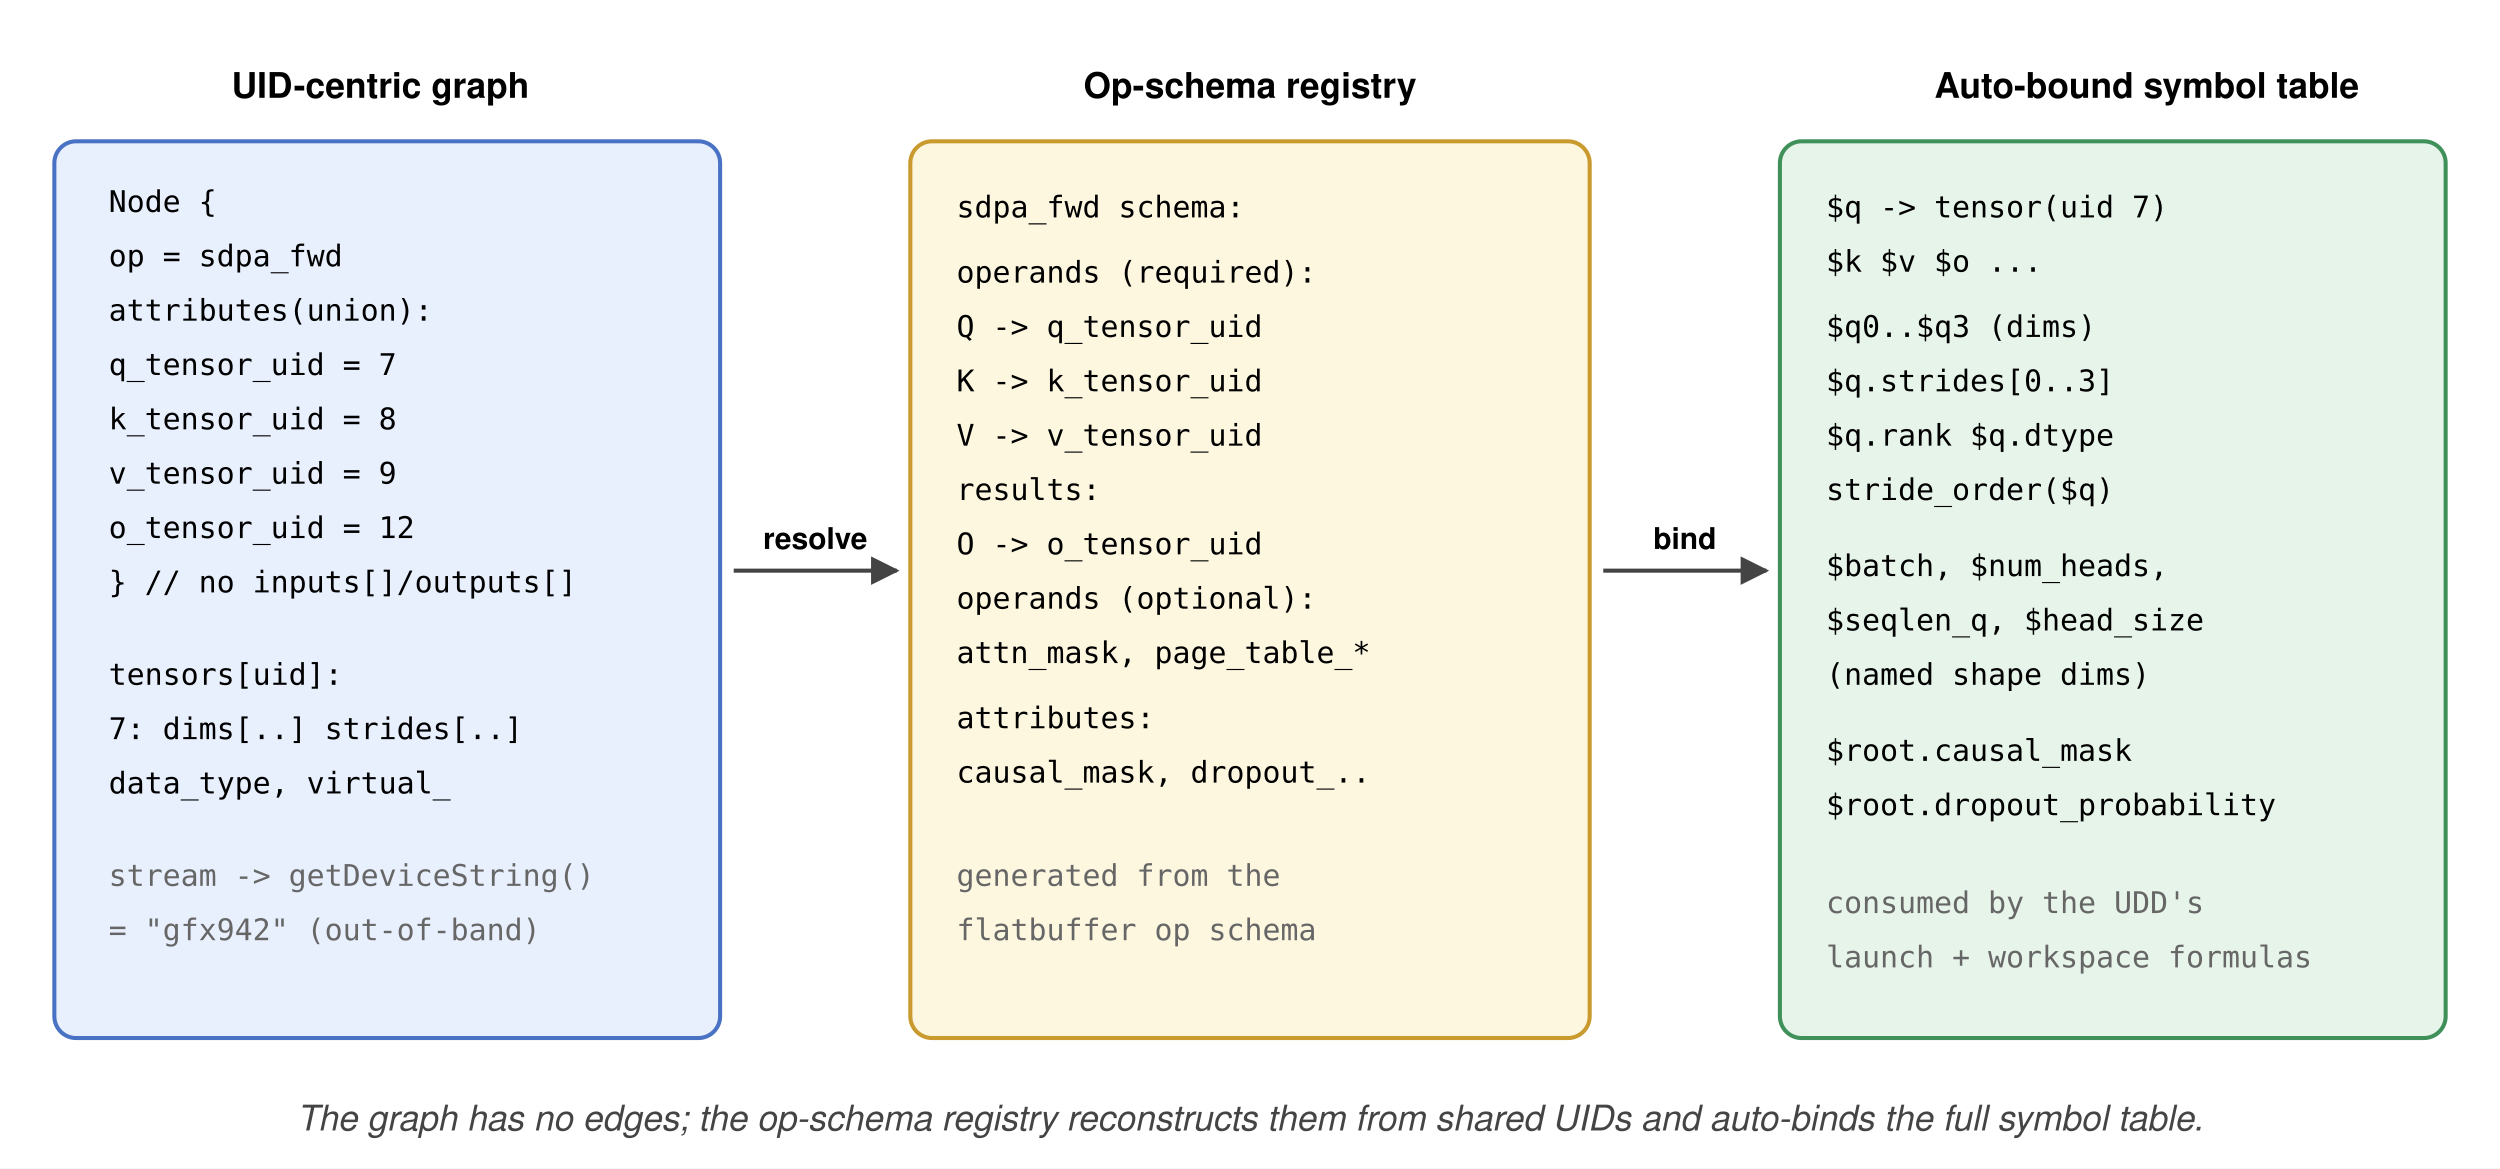
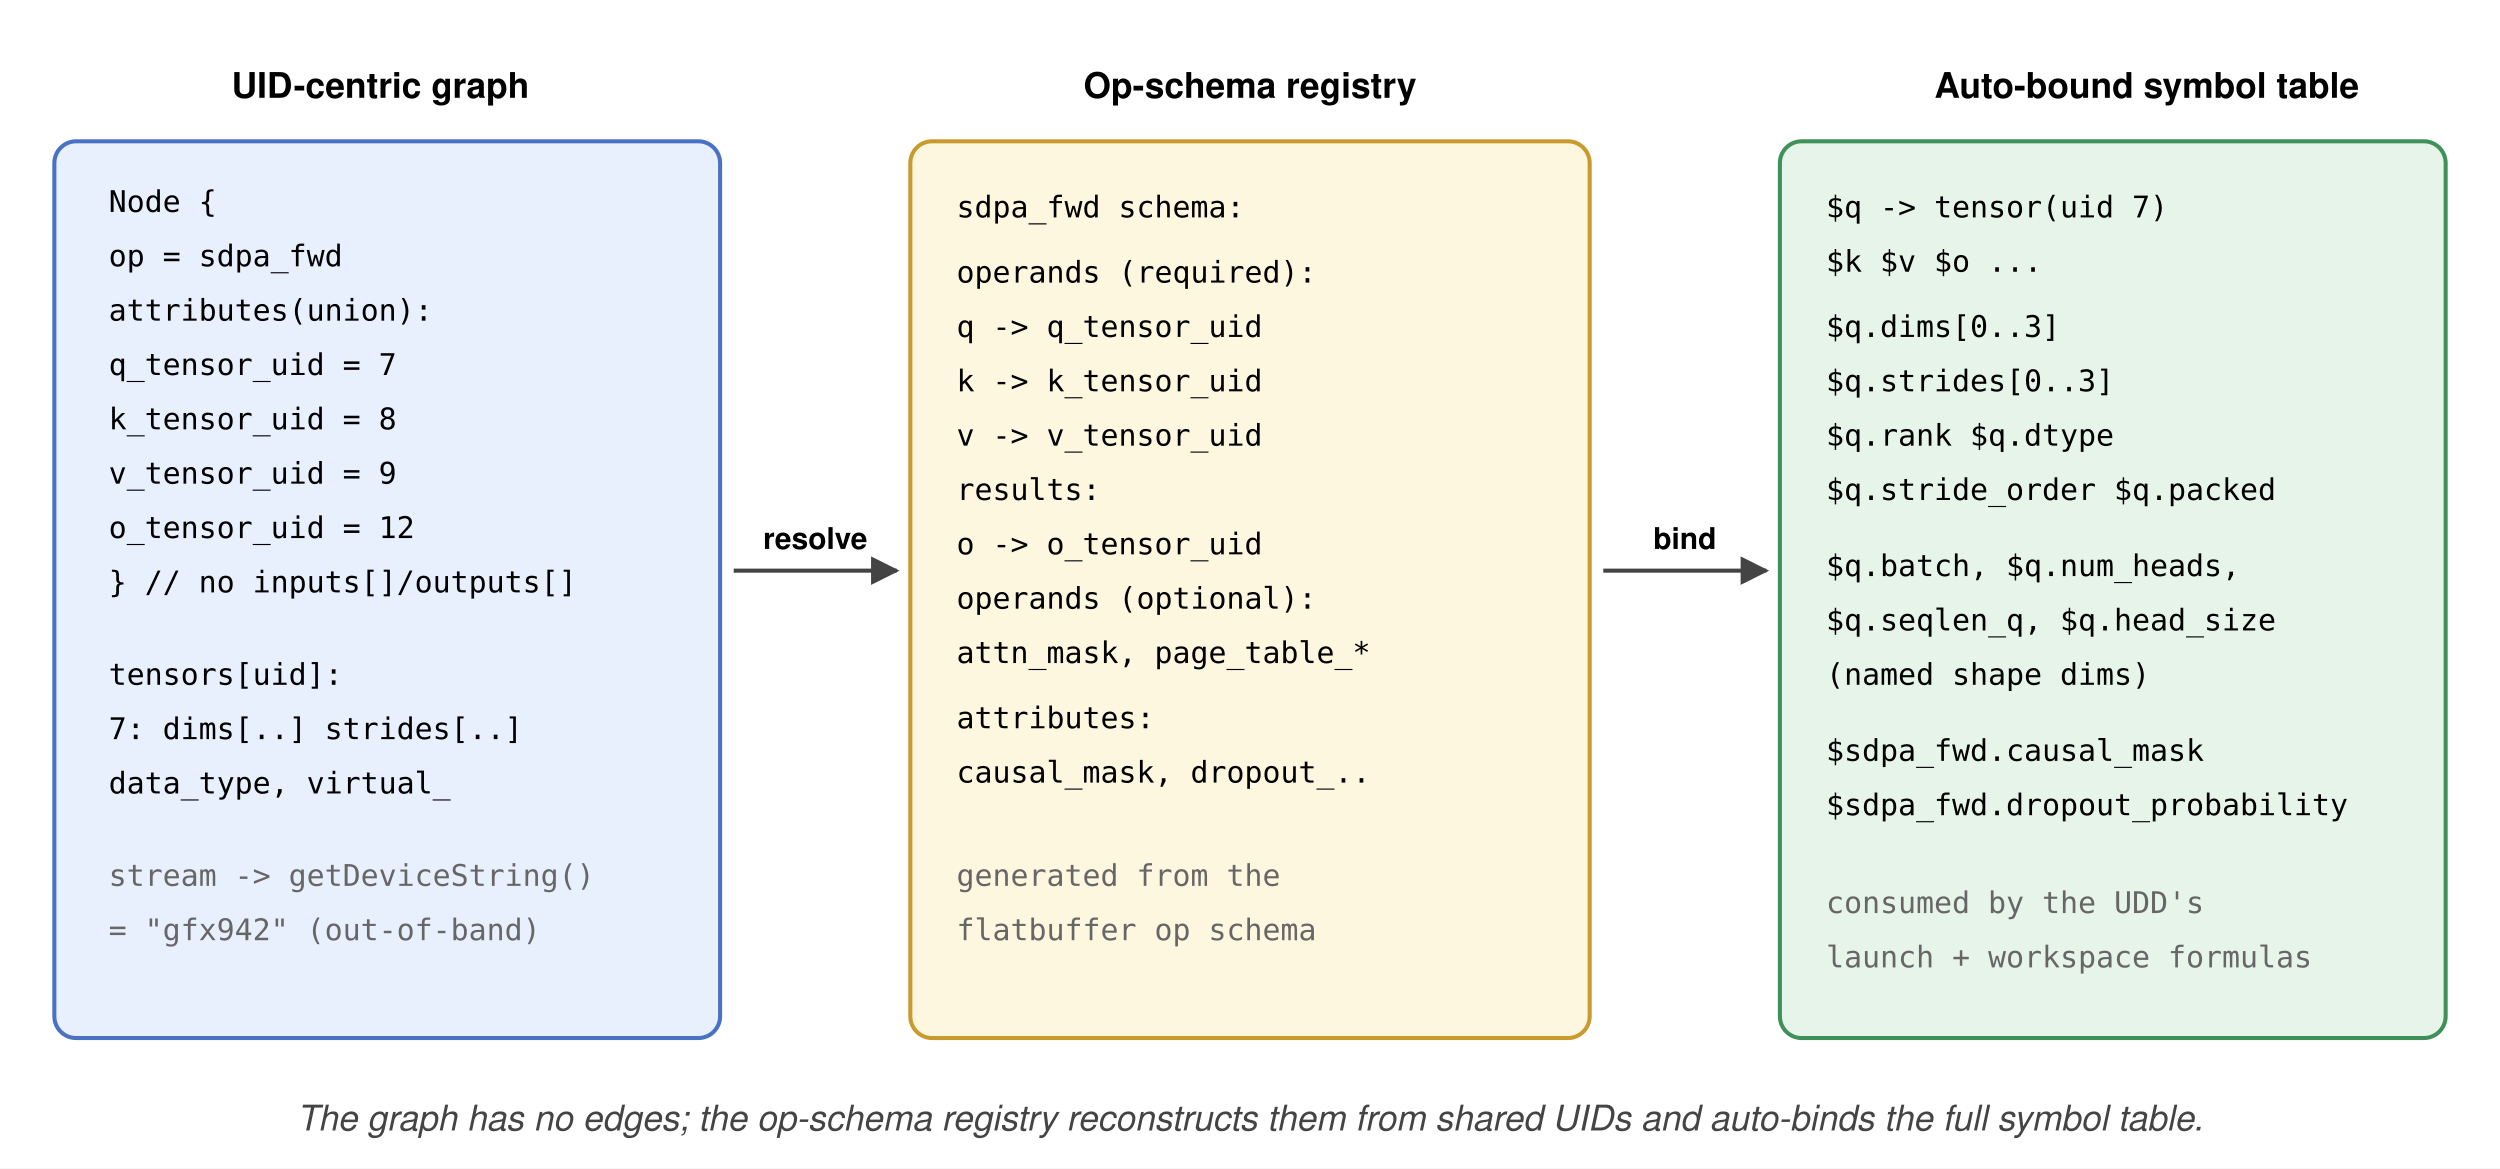
<svg xmlns="http://www.w3.org/2000/svg" viewBox="0 0 920 430" width="920" height="430" font-family="'Segoe UI', Helvetica, Arial, sans-serif" font-size="13">
  <rect x="0" y="0" width="100%" height="100%" fill="#ffffff" />
  <defs>
    <marker id="arrowBM" viewBox="0 0 10 10" refX="9" refY="5" markerWidth="7" markerHeight="7" orient="auto-start-reverse">
      <path d="M0 0 L10 5 L0 10 z" fill="#444" />
    </marker>
  </defs>
  <text x="140" y="36" text-anchor="middle" font-weight="600">UID-centric graph</text>
  <text x="460" y="36" text-anchor="middle" font-weight="600">Op-schema registry</text>
  <text x="790" y="36" text-anchor="middle" font-weight="600">Auto-bound symbol table</text>
  <rect x="20" y="52" width="245" height="330" rx="8" fill="#e8f0fe" stroke="#4a72c4" stroke-width="1.5" />
  <text x="40" y="78" font-family="Consolas, monospace" font-size="11">Node {</text>
  <text x="40" y="98" font-family="Consolas, monospace" font-size="11">  op = sdpa_fwd</text>
  <text x="40" y="118" font-family="Consolas, monospace" font-size="11">  attributes(union):</text>
  <text x="40" y="138" font-family="Consolas, monospace" font-size="11">    q_tensor_uid = 7</text>
  <text x="40" y="158" font-family="Consolas, monospace" font-size="11">    k_tensor_uid = 8</text>
  <text x="40" y="178" font-family="Consolas, monospace" font-size="11">    v_tensor_uid = 9</text>
  <text x="40" y="198" font-family="Consolas, monospace" font-size="11">    o_tensor_uid = 12</text>
  <text x="40" y="218" font-family="Consolas, monospace" font-size="11">}  // no inputs[]/outputs[]</text>
  <text x="40" y="252" font-family="Consolas, monospace" font-size="11">tensors[uid]:</text>
  <text x="40" y="272" font-family="Consolas, monospace" font-size="11">  7: dims[..] strides[..]</text>
  <text x="40" y="292" font-family="Consolas, monospace" font-size="11">     data_type, virtual_</text>
  <text x="40" y="326" font-family="Consolas, monospace" font-size="11" fill="#666">stream -&gt; getDeviceString()</text>
  <text x="40" y="346" font-family="Consolas, monospace" font-size="11" fill="#666">  = "gfx942"  (out-of-band)</text>
  <line x1="270" y1="210" x2="330" y2="210" stroke="#444" stroke-width="1.5" marker-end="url(#arrowBM)" />
  <text x="300" y="202" text-anchor="middle" font-weight="600" font-size="11">resolve</text>
  <rect x="335" y="52" width="250" height="330" rx="8" fill="#fef7e0" stroke="#c99a2e" stroke-width="1.5" />
  <text x="352" y="80" font-family="Consolas, monospace" font-size="11">sdpa_fwd schema:</text>
  <text x="352" y="104" font-family="Consolas, monospace" font-size="11">  operands (required):</text>
-   <text x="352" y="124" font-family="Consolas, monospace" font-size="11">    Q -&gt; q_tensor_uid</text>
-   <text x="352" y="144" font-family="Consolas, monospace" font-size="11">    K -&gt; k_tensor_uid</text>
-   <text x="352" y="164" font-family="Consolas, monospace" font-size="11">    V -&gt; v_tensor_uid</text>
+   <text x="352" y="124" font-family="Consolas, monospace" font-size="11">    q -&gt; q_tensor_uid</text>
+   <text x="352" y="144" font-family="Consolas, monospace" font-size="11">    k -&gt; k_tensor_uid</text>
+   <text x="352" y="164" font-family="Consolas, monospace" font-size="11">    v -&gt; v_tensor_uid</text>
  <text x="352" y="184" font-family="Consolas, monospace" font-size="11">  results:</text>
-   <text x="352" y="204" font-family="Consolas, monospace" font-size="11">    O -&gt; o_tensor_uid</text>
+   <text x="352" y="204" font-family="Consolas, monospace" font-size="11">    o -&gt; o_tensor_uid</text>
  <text x="352" y="224" font-family="Consolas, monospace" font-size="11">  operands (optional):</text>
  <text x="352" y="244" font-family="Consolas, monospace" font-size="11">    attn_mask, page_table_*</text>
  <text x="352" y="268" font-family="Consolas, monospace" font-size="11">  attributes:</text>
  <text x="352" y="288" font-family="Consolas, monospace" font-size="11">    causal_mask, dropout_..</text>
  <text x="352" y="326" font-family="Consolas, monospace" font-size="11" fill="#666">generated from the</text>
  <text x="352" y="346" font-family="Consolas, monospace" font-size="11" fill="#666">flatbuffer op schema</text>
  <line x1="590" y1="210" x2="650" y2="210" stroke="#444" stroke-width="1.5" marker-end="url(#arrowBM)" />
  <text x="620" y="202" text-anchor="middle" font-weight="600" font-size="11">bind</text>
  <rect x="655" y="52" width="245" height="330" rx="8" fill="#e6f4ea" stroke="#3f9159" stroke-width="1.5" />
  <text x="672" y="80" font-family="Consolas, monospace" font-size="11">$q -&gt; tensor(uid 7)</text>
  <text x="672" y="100" font-family="Consolas, monospace" font-size="11">$k $v $o  ...</text>
-   <text x="672" y="124" font-family="Consolas, monospace" font-size="11">$q0..$q3  (dims)</text>
+   <text x="672" y="124" font-family="Consolas, monospace" font-size="11">$q.dims[0..3]</text>
  <text x="672" y="144" font-family="Consolas, monospace" font-size="11">$q.strides[0..3]</text>
  <text x="672" y="164" font-family="Consolas, monospace" font-size="11">$q.rank $q.dtype</text>
-   <text x="672" y="184" font-family="Consolas, monospace" font-size="11">stride_order($q)</text>
-   <text x="672" y="212" font-family="Consolas, monospace" font-size="11">$batch, $num_heads,</text>
-   <text x="672" y="232" font-family="Consolas, monospace" font-size="11">$seqlen_q, $head_size</text>
+   <text x="672" y="184" font-family="Consolas, monospace" font-size="11">$q.stride_order $q.packed</text>
+   <text x="672" y="212" font-family="Consolas, monospace" font-size="11">$q.batch, $q.num_heads,</text>
+   <text x="672" y="232" font-family="Consolas, monospace" font-size="11">$q.seqlen_q, $q.head_size</text>
  <text x="672" y="252" font-family="Consolas, monospace" font-size="11">  (named shape dims)</text>
-   <text x="672" y="280" font-family="Consolas, monospace" font-size="11">$root.causal_mask</text>
-   <text x="672" y="300" font-family="Consolas, monospace" font-size="11">$root.dropout_probability</text>
+   <text x="672" y="280" font-family="Consolas, monospace" font-size="11">$sdpa_fwd.causal_mask</text>
+   <text x="672" y="300" font-family="Consolas, monospace" font-size="11">$sdpa_fwd.dropout_probability</text>
  <text x="672" y="336" font-family="Consolas, monospace" font-size="11" fill="#666">consumed by the UDD's</text>
  <text x="672" y="356" font-family="Consolas, monospace" font-size="11" fill="#666">launch + workspace formulas</text>
  <text x="460" y="416" text-anchor="middle" font-style="italic" fill="#444">The graph has no edges; the op-schema registry reconstructs them from shared UIDs and auto-binds the full symbol table.</text>
</svg>
